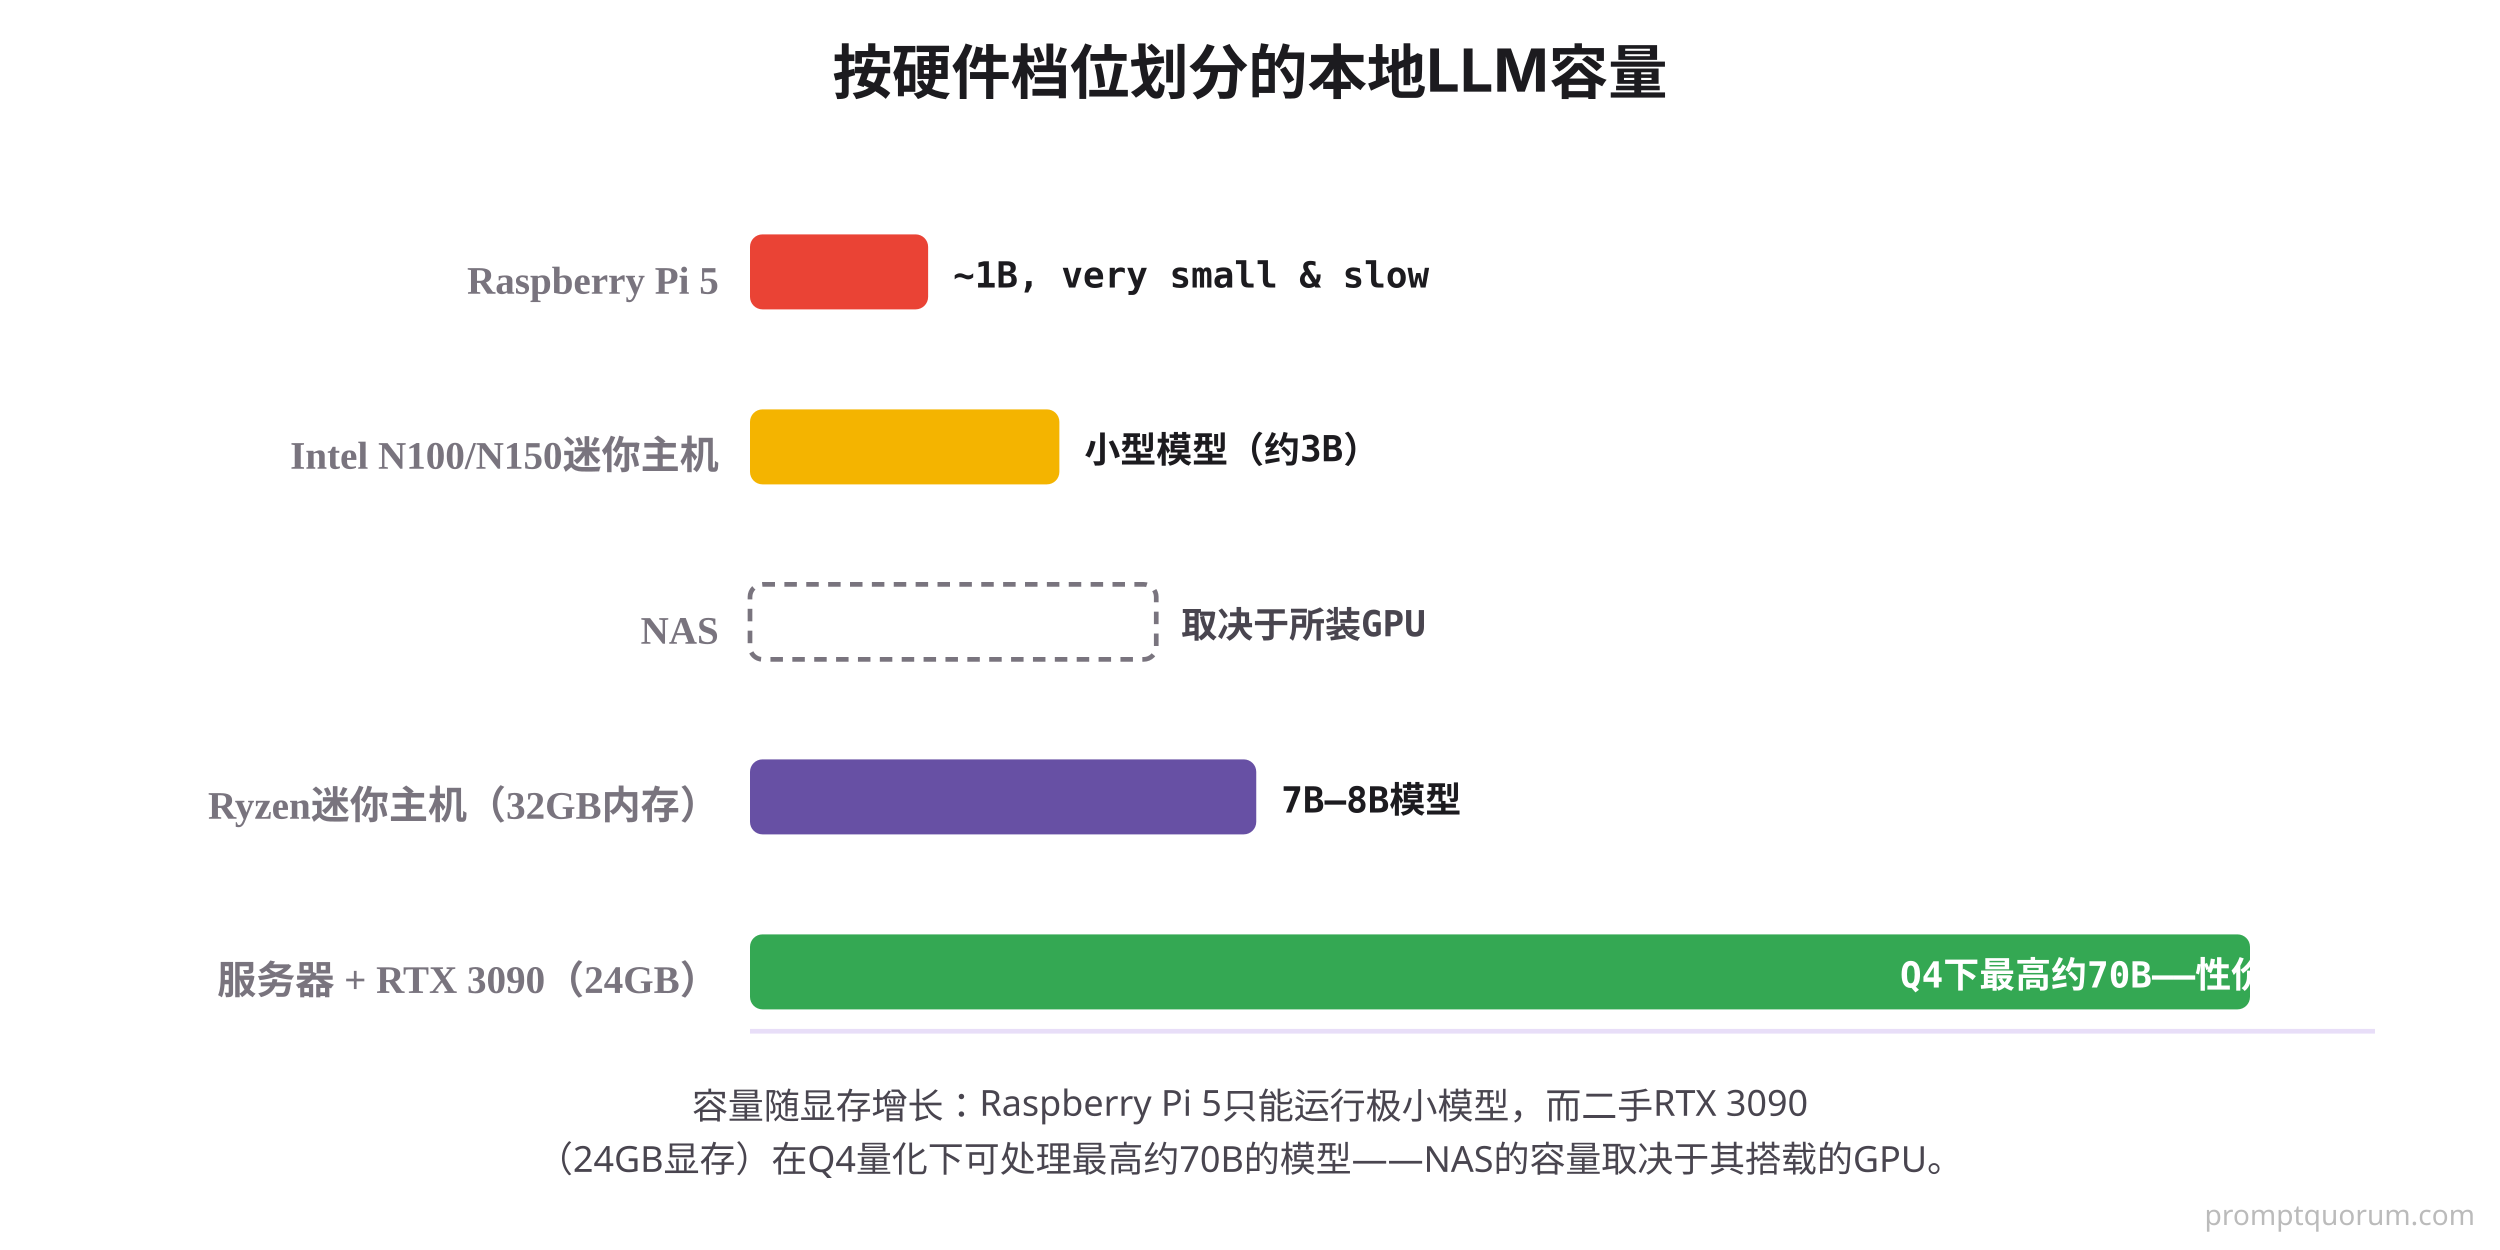
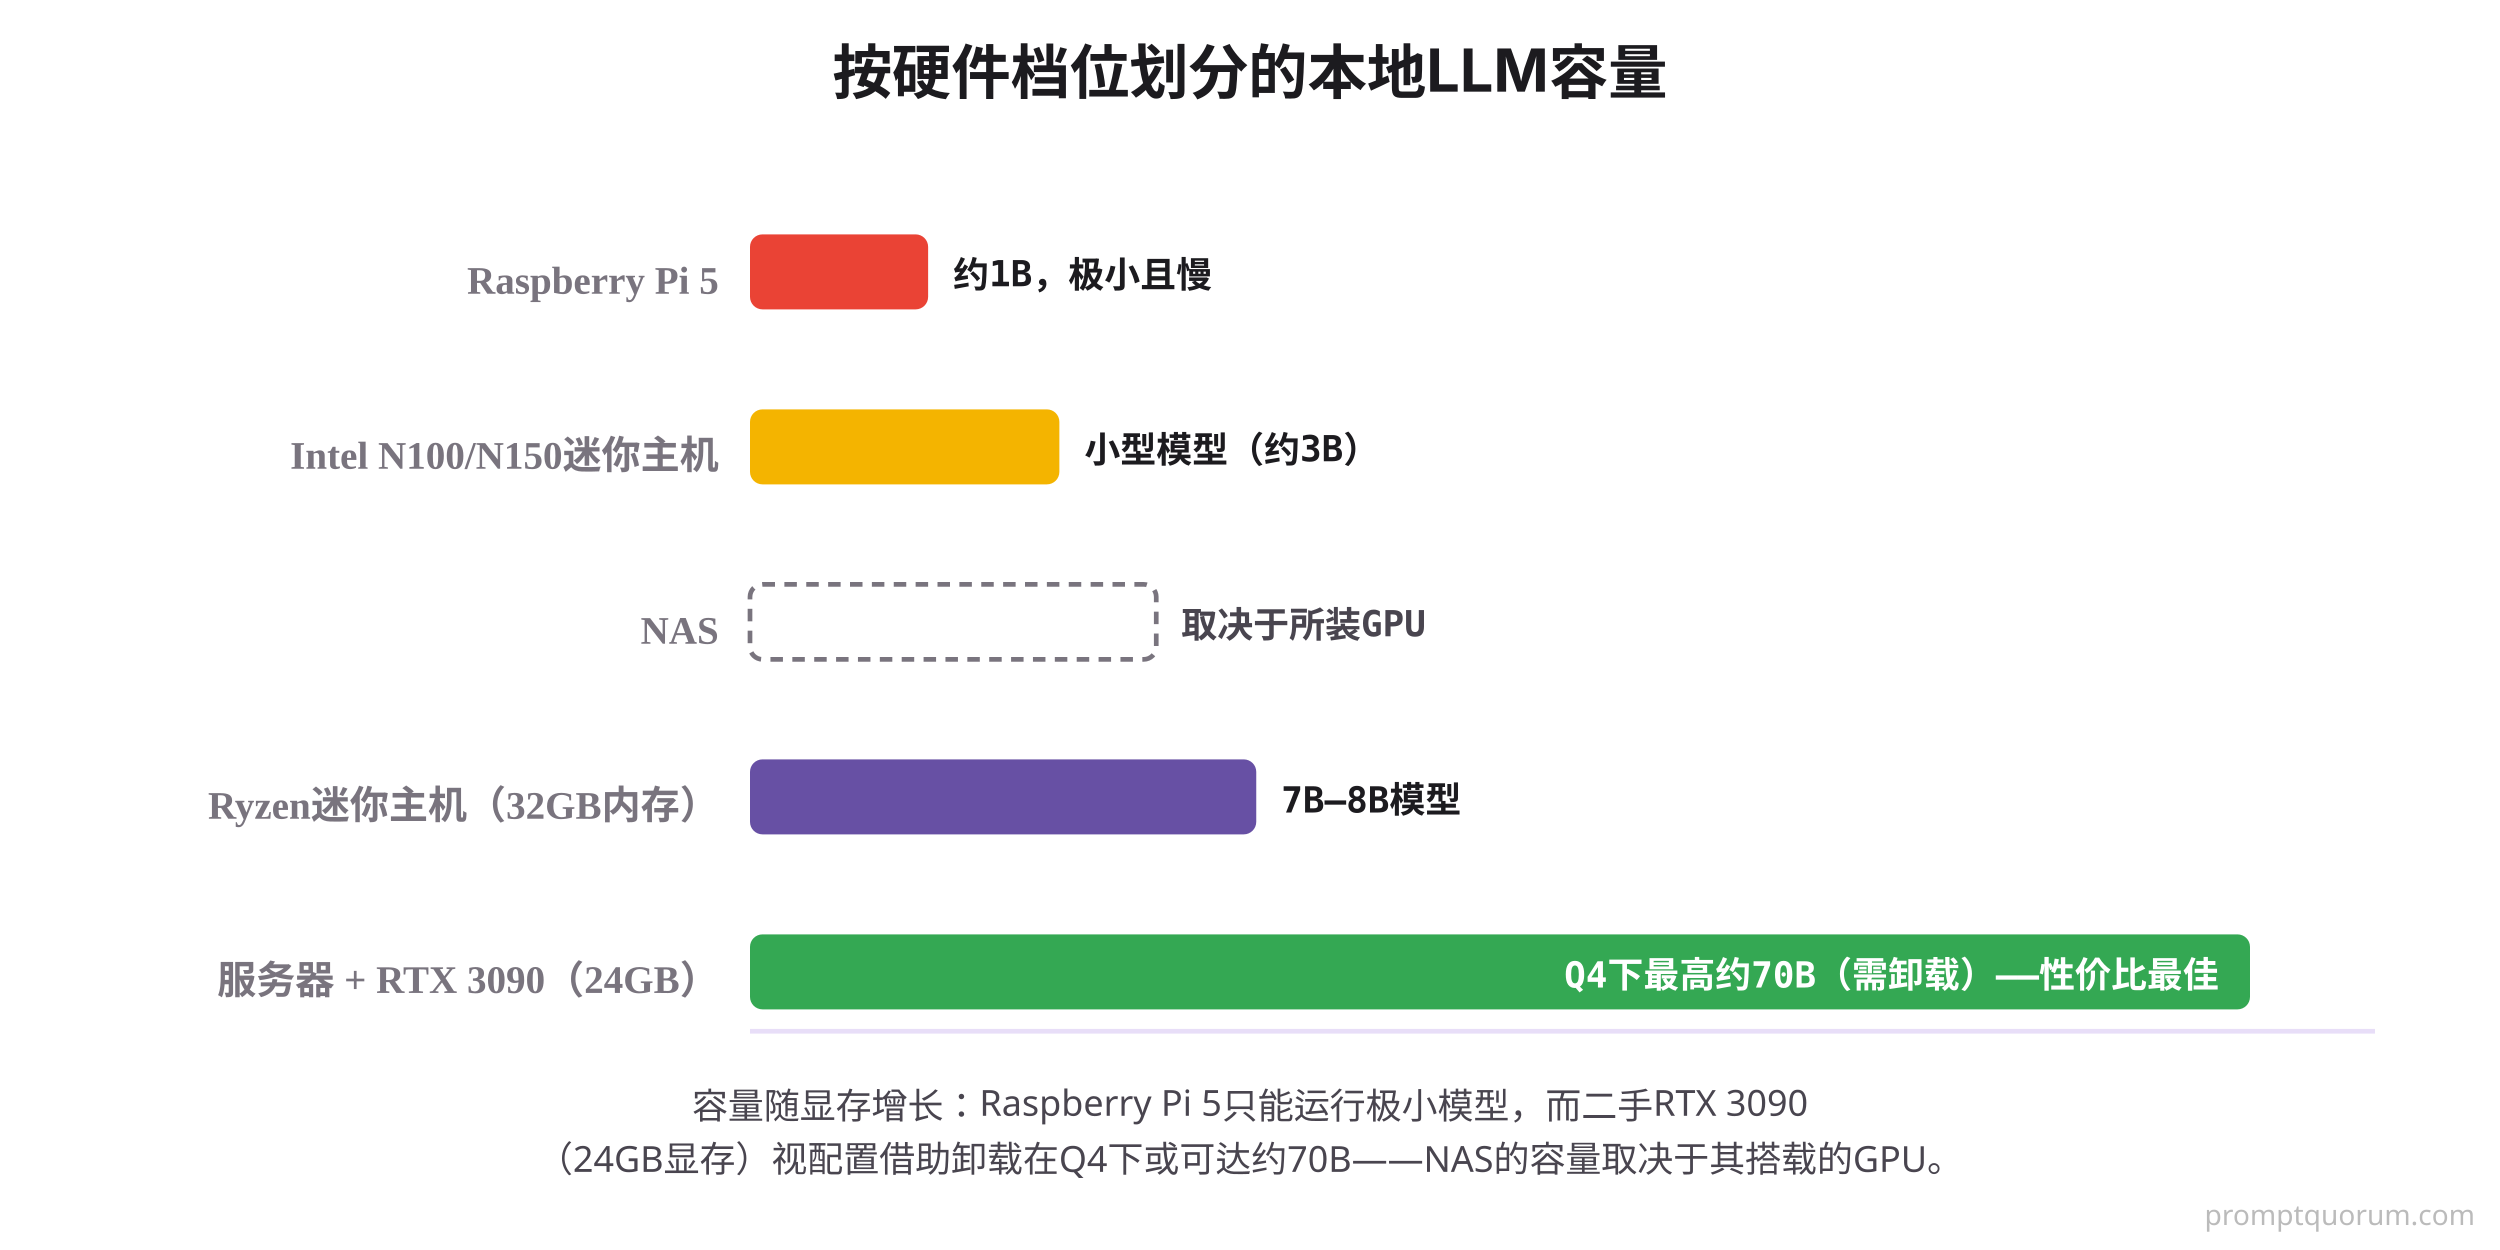
<svg xmlns="http://www.w3.org/2000/svg" viewBox="0 0 800 400">
  <rect width="800" height="400" fill="#FFFFFF" />
  <text x="400" y="30" font-family="system-ui, -apple-system, sans-serif" font-size="19" font-weight="700" fill="#1C1B1F" text-anchor="middle">按硬件档位划分的本地LLM容量</text>
  <line x1="240" y1="330" x2="760" y2="330" stroke="#E8DEF8" stroke-width="1.5" />
  <text x="230" y="94" font-size="12.5" font-weight="700" fill="#79747E" text-anchor="end">Raspberry Pi 5</text>
  <rect x="240" y="75" width="57" height="24" fill="#EA4335" rx="4" />
-   <text x="305" y="92" font-family="'SF Mono', Monaco, monospace" font-size="11.5" font-weight="700" fill="#1C1B1F">~1B, very small &amp; slow</text>
+   <text x="305" y="92" font-family="'SF Mono', Monaco, monospace" font-size="11.5" font-weight="700" fill="#1C1B1F">约1B，极小且慢</text>
  <text x="230" y="150" font-size="12.5" font-weight="700" fill="#79747E" text-anchor="end">Intel N100/N150迷你主机</text>
  <rect x="240" y="131" width="99" height="24" fill="#F4B400" rx="4" />
  <text x="347" y="148" font-family="'SF Mono', Monaco, monospace" font-size="11.5" font-weight="700" fill="#1C1B1F">小型模型（约3B）</text>
  <text x="230" y="206" font-size="12.5" font-weight="700" fill="#79747E" text-anchor="end">NAS</text>
  <rect x="240" y="187" width="130" height="24" fill="none" stroke="#79747E" stroke-width="1.5" stroke-dasharray="4 3" rx="4" />
  <text x="378" y="204" font-family="'SF Mono', Monaco, monospace" font-size="11.5" font-weight="700" fill="#49454F">取决于所装GPU</text>
  <text x="230" y="262" font-size="12.5" font-weight="700" fill="#79747E" text-anchor="end">Ryzen迷你主机（32GB内存）</text>
  <rect x="240" y="243" width="162" height="24" fill="#6750A4" rx="4" />
  <text x="410" y="260" font-family="'SF Mono', Monaco, monospace" font-size="11.5" font-weight="700" fill="#1C1B1F">7B–8B模型</text>
  <text x="230" y="318" font-size="12.5" font-weight="700" fill="#79747E" text-anchor="end">服务器 + RTX 3090（24GB）</text>
  <rect x="240" y="299" width="480" height="24" fill="#34A853" rx="4" />
-   <text x="608" y="316" font-family="'SF Mono', Monaco, monospace" font-size="11.5" font-weight="700" fill="#FFFFFF">Q4下最高约70B——性价比最佳</text>
+   <text x="710" y="316" font-family="'SF Mono', Monaco, monospace" font-size="11.5" font-weight="700" fill="#FFFFFF" text-anchor="end">Q4下最高约70B（需卸载）——性价比最佳</text>
  <text x="400" y="358" font-family="system-ui, sans-serif" font-size="11.5" fill="#49454F" text-anchor="middle">容量随显存增长：Raspberry Pi 5只能运行极小模型，而二手RTX 3090</text>
-   <text x="400" y="375" font-family="system-ui, sans-serif" font-size="11.5" fill="#49454F" text-anchor="middle">（24GB显存）在Q4量化下可处理最高约70B的模型——NAS的容量取决于其搭载的GPU。</text>
+   <text x="400" y="375" font-family="system-ui, sans-serif" font-size="11.5" fill="#49454F" text-anchor="middle">（24GB显存）视配置借助卸载在Q4下或可达约70B——NAS的容量取决于其搭载的GPU。</text>
  <text x="792" y="392" font-family="system-ui,sans-serif" font-size="9" fill="#BBBBBB" text-anchor="end">promptquorum.com</text>
</svg>
